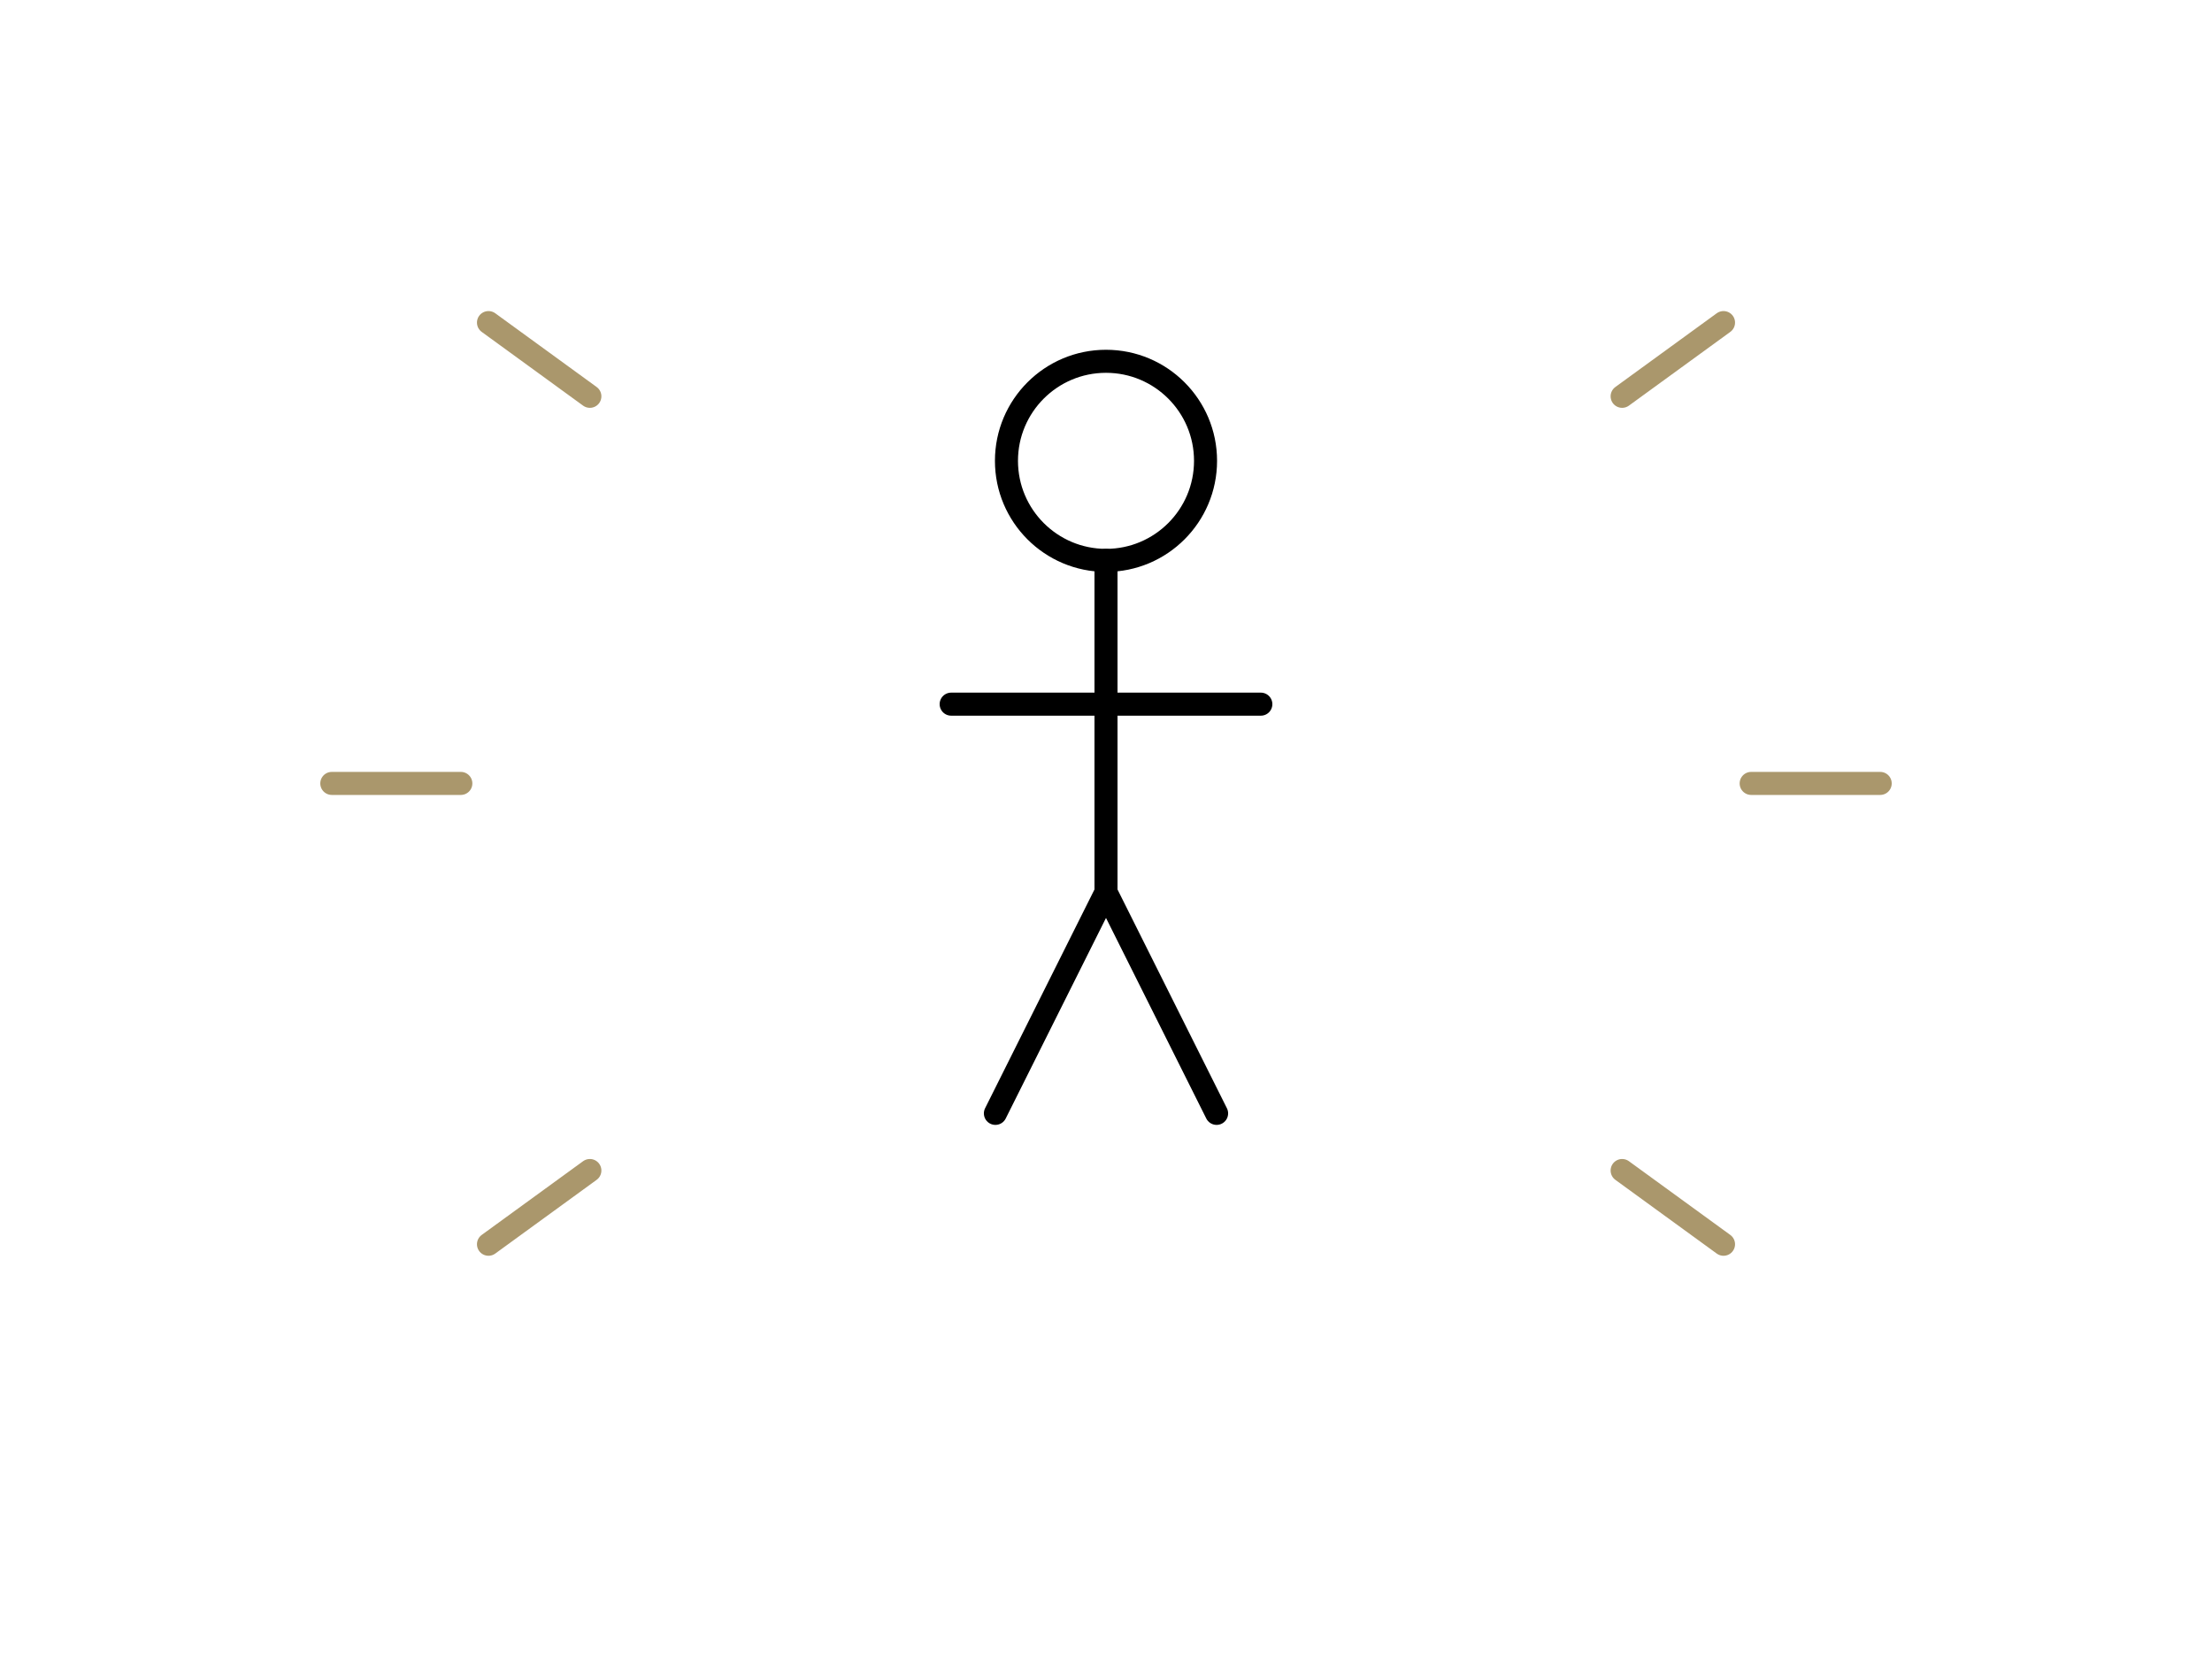
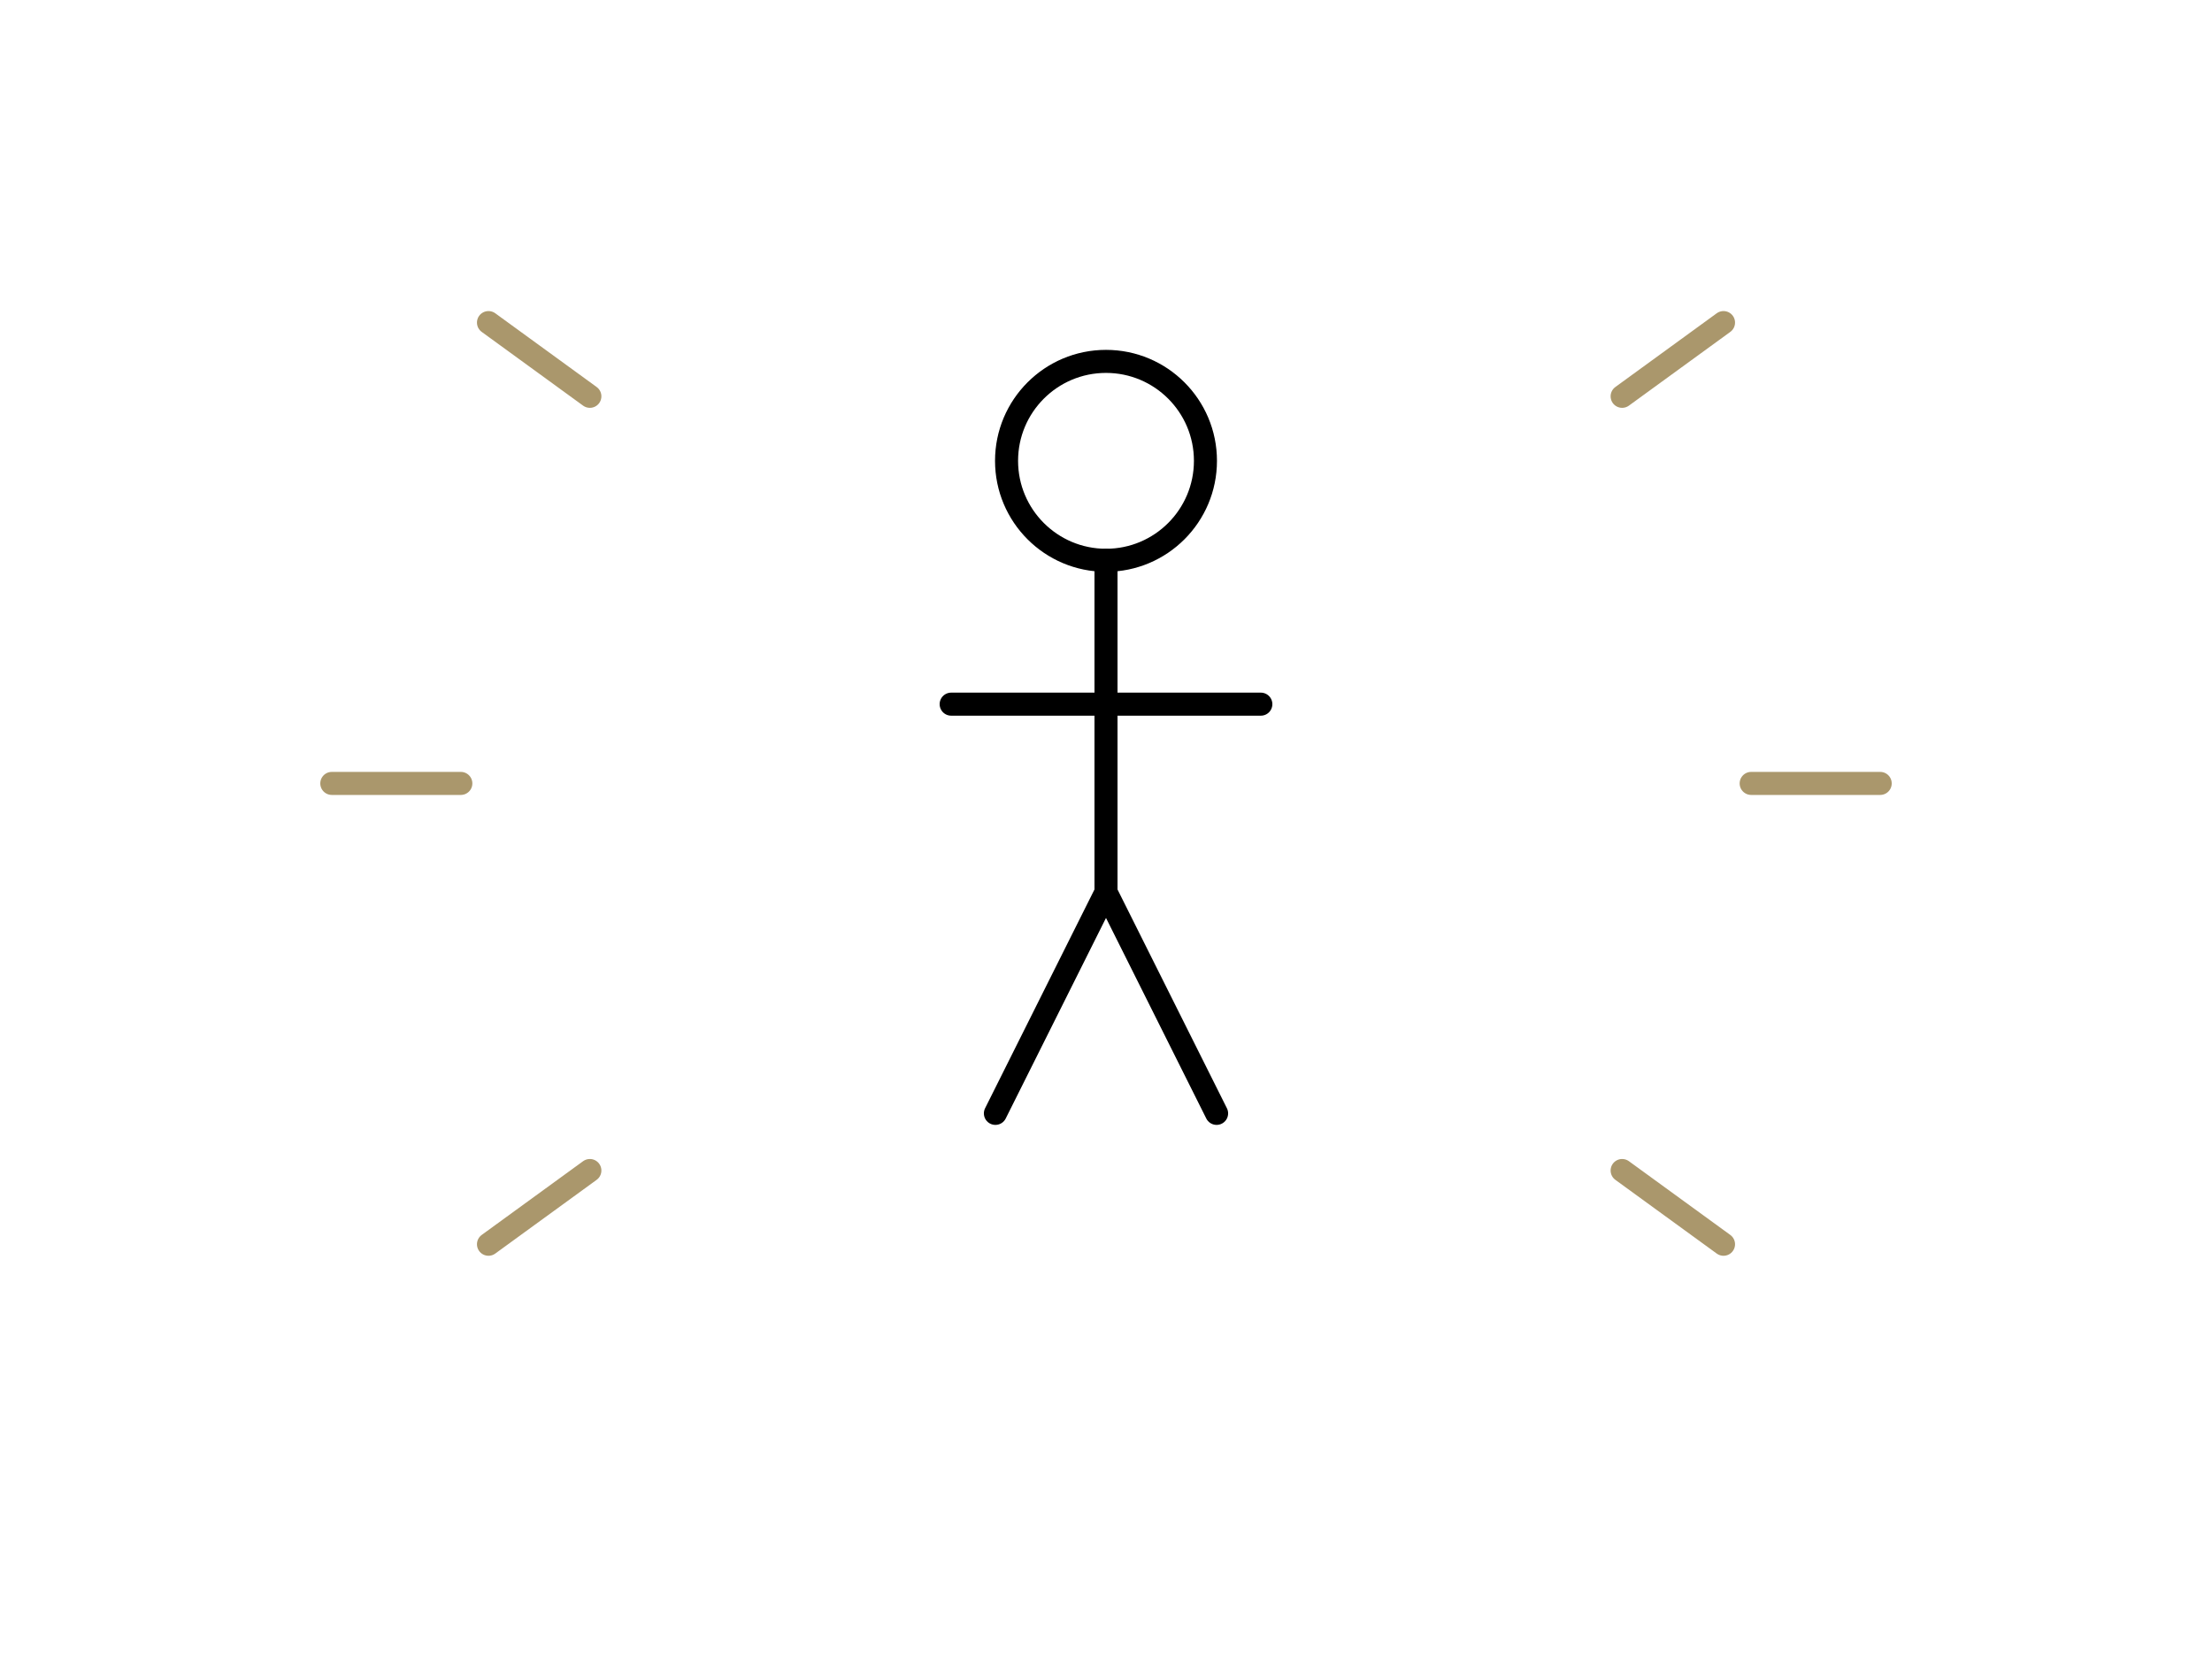
<svg xmlns="http://www.w3.org/2000/svg" viewBox="0 0 240 180" fill="none" stroke="#000000" stroke-width="2.5" stroke-linecap="round" stroke-linejoin="round">
-   <circle cx="120" cy="50" r="10.8" stroke="#000000" />
+   <circle cx="120" cy="50" r="10.79" stroke="#000000" />
  <path d="M120 60.8v36.0M103.2 76.4h33.6M120 96.8l-12.0 24.0M120 96.8l12.0 24.0" stroke="#000000" />
  <path d="M190 85l14 0" stroke="#AA976C" />
  <path d="M50 85l-14 0" stroke="#AA976C" />
  <path d="M176 43l11 -8" stroke="#AA976C" />
  <path d="M64 43l-11 -8" stroke="#AA976C" />
  <path d="M176 127l11 8" stroke="#AA976C" />
  <path d="M64 127l-11 8" stroke="#AA976C" />
</svg>
